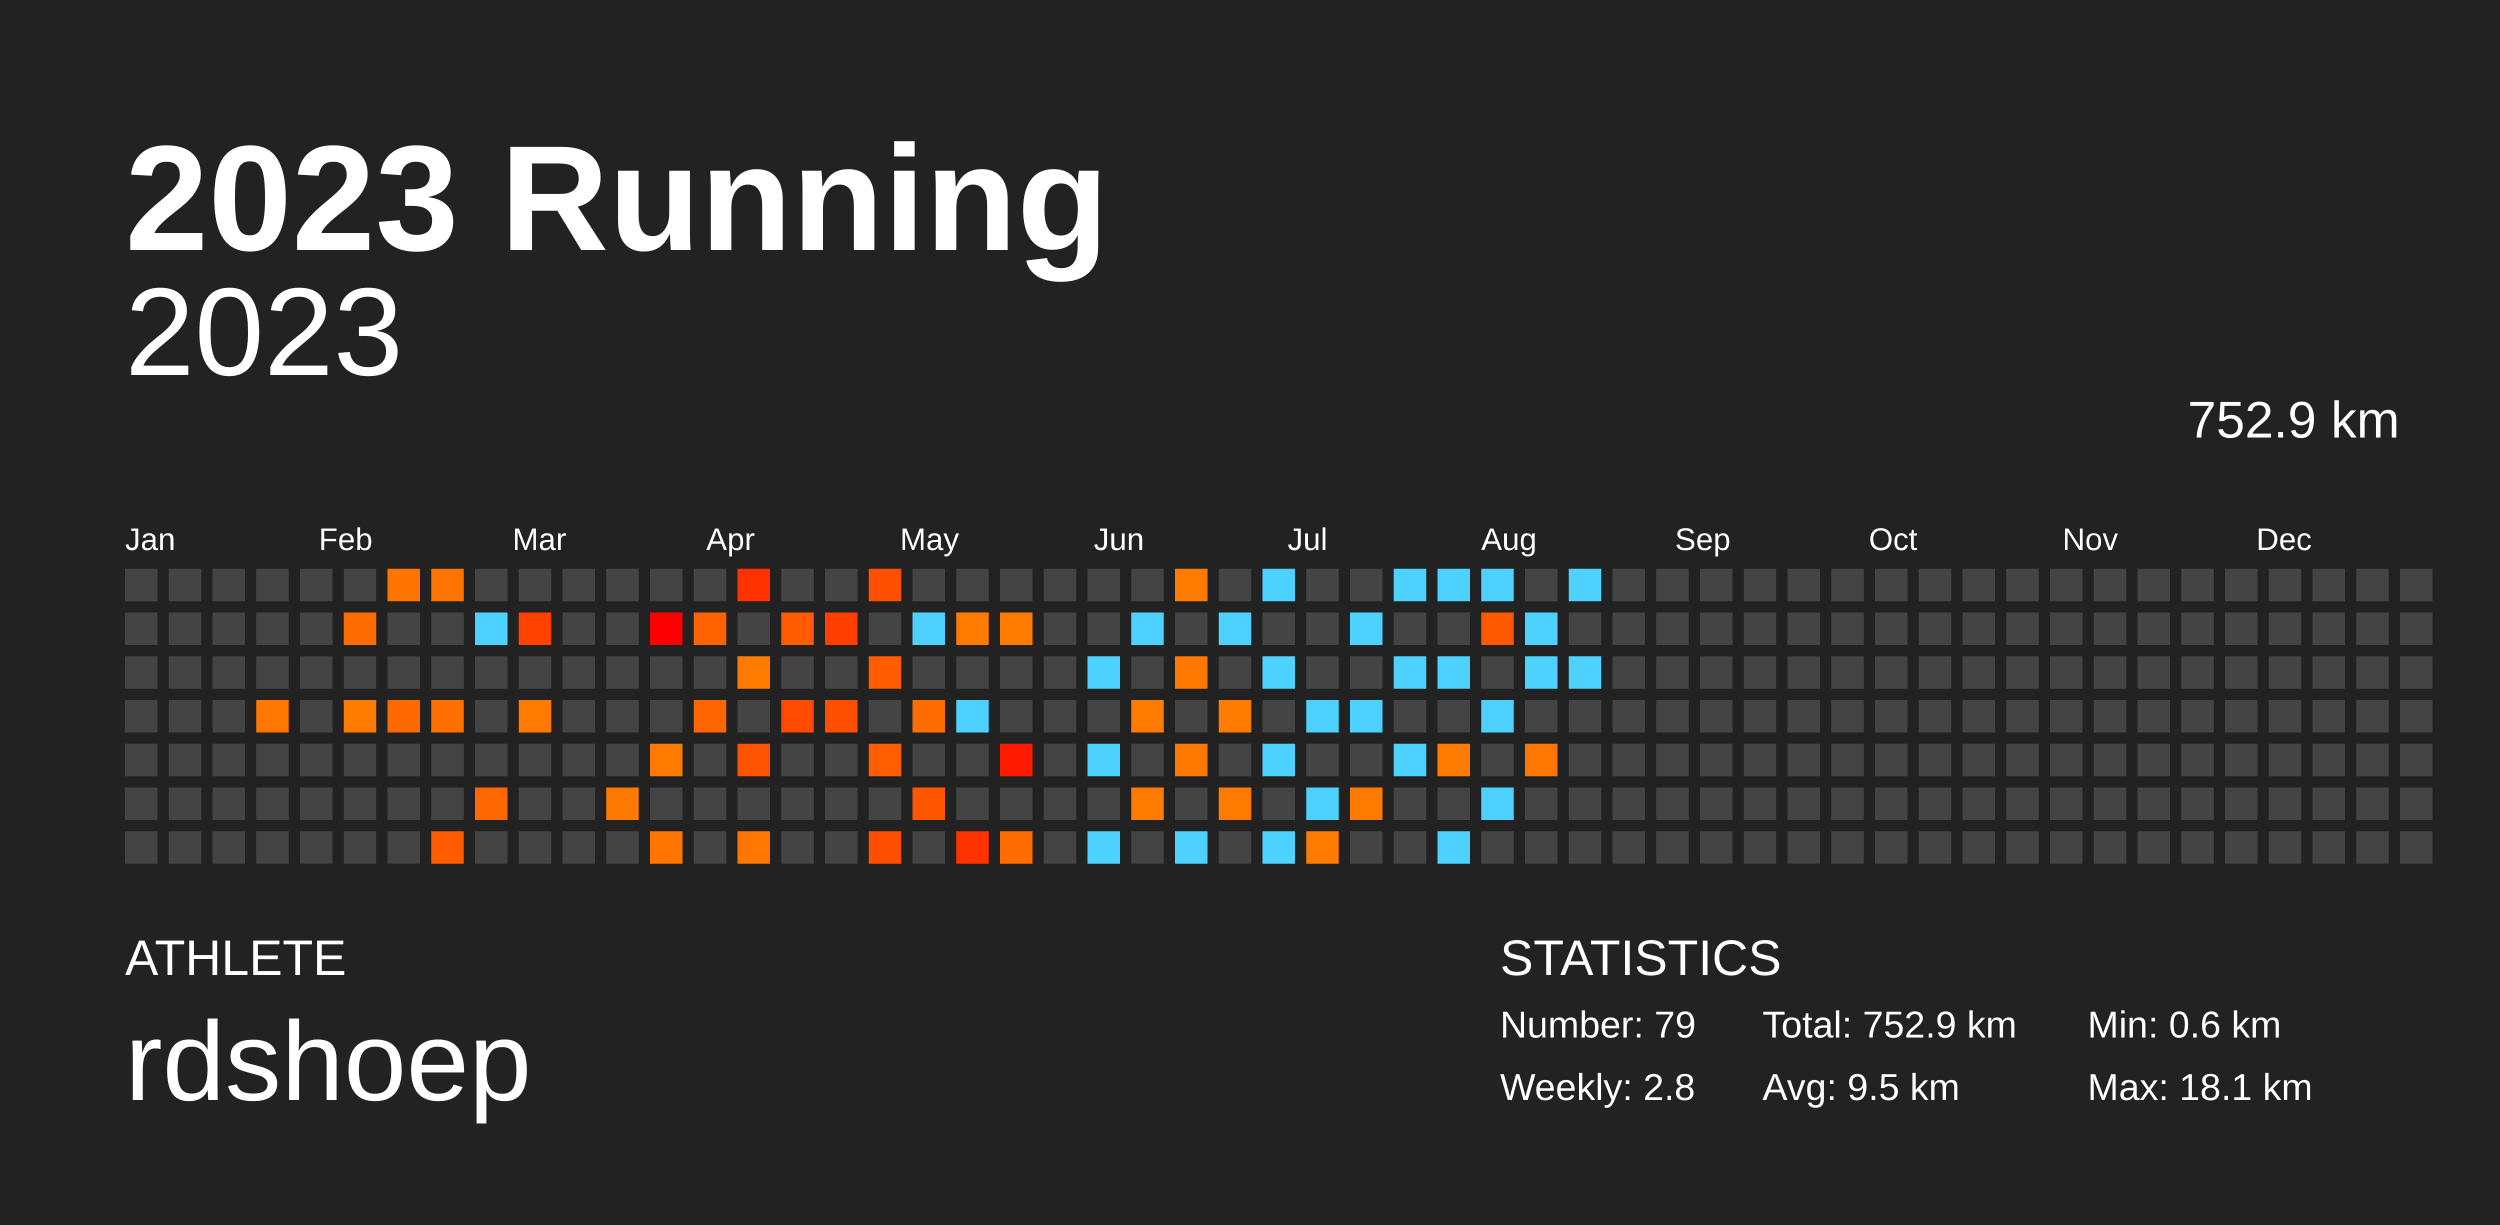
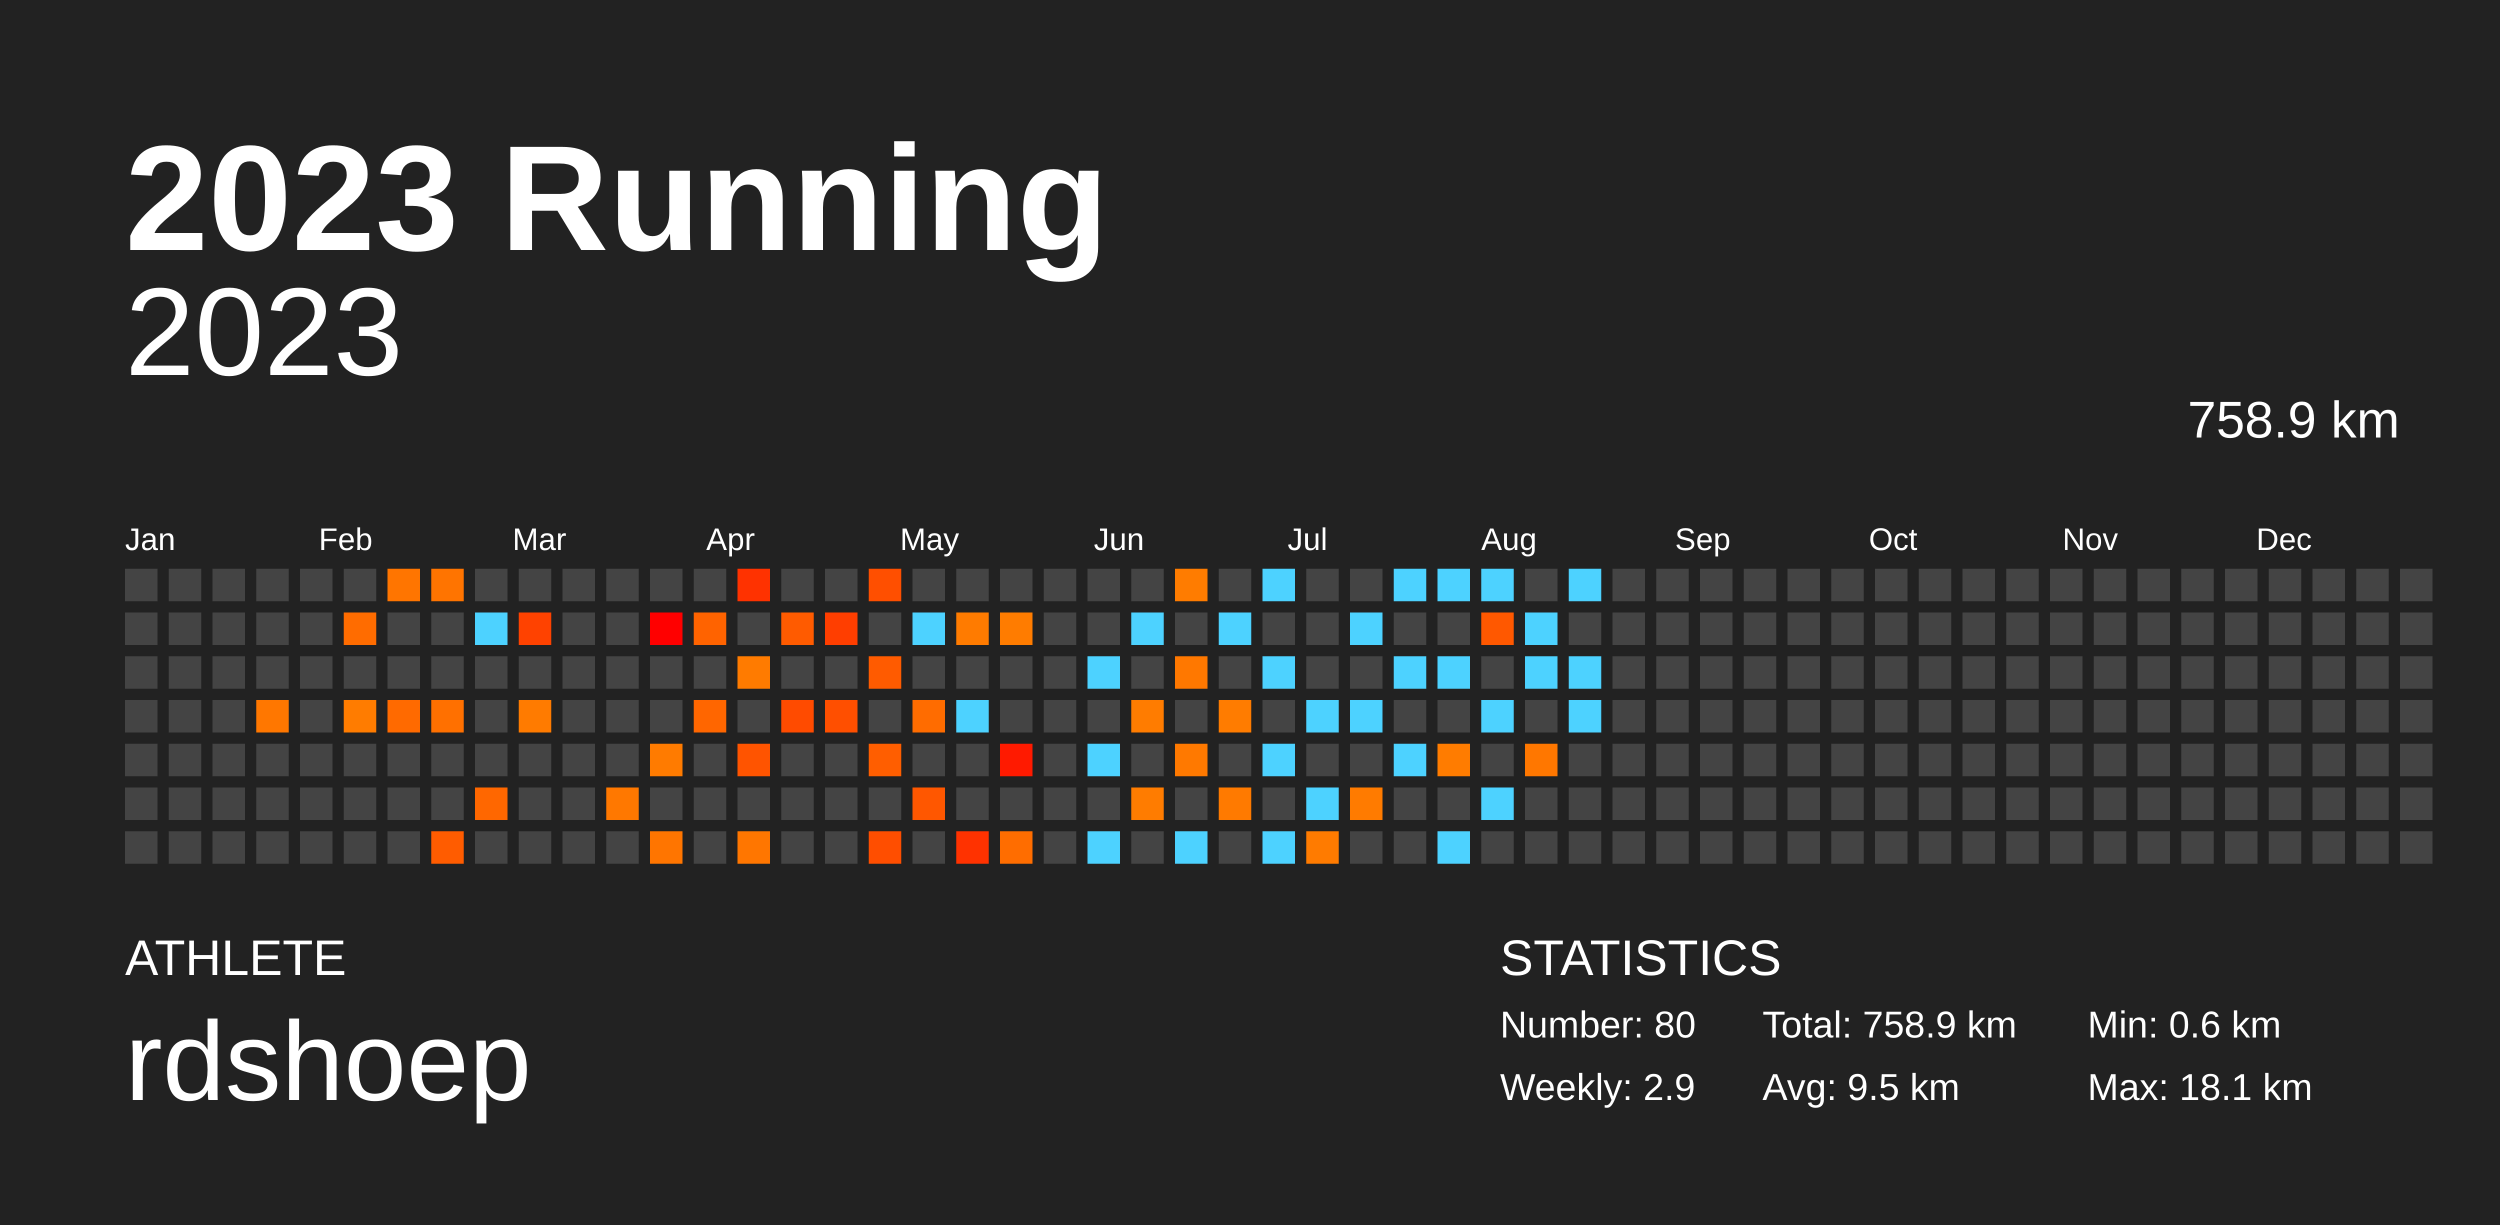
<svg xmlns="http://www.w3.org/2000/svg" baseProfile="full" height="98mm" version="1.1" viewBox="0,0,200,98" width="200mm">
  <defs />
  <rect fill="#222222" height="98" width="200" x="0" y="0" />
  <text fill="#FFFFFF" style="font-size:12px; font-family:Arial; font-weight:bold;" x="10" y="20">2023 Running</text>
  <text fill="#FFFFFF" style="font-size:4px; font-family:Arial" x="10" y="78">ATHLETE</text>
  <text fill="#FFFFFF" style="font-size:9px; font-family:Arial" x="10" y="88">rdshoep</text>
  <text fill="#FFFFFF" style="font-size:4px; font-family:Arial" x="120" y="78">STATISTICS</text>
-   <text fill="#FFFFFF" style="font-size:3px; font-family:Arial" x="120" y="83">Number: 79</text>
-   <text fill="#FFFFFF" style="font-size:3px; font-family:Arial" x="120" y="88">Weekly: 2.8</text>
-   <text fill="#FFFFFF" style="font-size:3px; font-family:Arial" x="141" y="83">Total: 752.9 km</text>
+   <text fill="#FFFFFF" style="font-size:3px; font-family:Arial" x="120" y="83">Number: 80</text>
+   <text fill="#FFFFFF" style="font-size:3px; font-family:Arial" x="120" y="88">Weekly: 2.9</text>
+   <text fill="#FFFFFF" style="font-size:3px; font-family:Arial" x="141" y="83">Total: 758.9 km</text>
  <text fill="#FFFFFF" style="font-size:3px; font-family:Arial" x="141" y="88">Avg: 9.5 km</text>
  <text fill="#FFFFFF" style="font-size:3px; font-family:Arial" x="167" y="83">Min: 0.6 km</text>
  <text fill="#FFFFFF" style="font-size:3px; font-family:Arial" x="167" y="88">Max: 18.1 km</text>
  <text alignment-baseline="hanging" fill="#FFFFFF" style="font-size:10.0px; font-family:Arial;" x="10" y="30">2023</text>
-   <text alignment-baseline="hanging" fill="#FFFFFF" style="font-size:4.125px; font-family:Arial;" x="175" y="35">752.9 km</text>
+   <text alignment-baseline="hanging" fill="#FFFFFF" style="font-size:4.125px; font-family:Arial;" x="175" y="35">758.9 km</text>
  <text fill="#FFFFFF" style="font-size:2.5px; font-family:Arial" x="10.0" y="44">Jan</text>
  <text fill="#FFFFFF" style="font-size:2.5px; font-family:Arial" x="25.5" y="44">Feb</text>
  <text fill="#FFFFFF" style="font-size:2.5px; font-family:Arial" x="41.0" y="44">Mar</text>
  <text fill="#FFFFFF" style="font-size:2.5px; font-family:Arial" x="56.5" y="44">Apr</text>
  <text fill="#FFFFFF" style="font-size:2.5px; font-family:Arial" x="72.0" y="44">May</text>
  <text fill="#FFFFFF" style="font-size:2.5px; font-family:Arial" x="87.5" y="44">Jun</text>
  <text fill="#FFFFFF" style="font-size:2.5px; font-family:Arial" x="103.0" y="44">Jul</text>
  <text fill="#FFFFFF" style="font-size:2.5px; font-family:Arial" x="118.5" y="44">Aug</text>
  <text fill="#FFFFFF" style="font-size:2.5px; font-family:Arial" x="134.0" y="44">Sep</text>
  <text fill="#FFFFFF" style="font-size:2.5px; font-family:Arial" x="149.5" y="44">Oct</text>
  <text fill="#FFFFFF" style="font-size:2.5px; font-family:Arial" x="165.0" y="44">Nov</text>
  <text fill="#FFFFFF" style="font-size:2.5px; font-family:Arial" x="180.5" y="44">Dec</text>
  <rect fill="#444444" height="2.6" width="2.6" x="10.0" y="45.5" />
  <rect fill="#444444" height="2.6" width="2.6" x="10.0" y="49.0" />
  <rect fill="#444444" height="2.6" width="2.6" x="10.0" y="52.5" />
  <rect fill="#444444" height="2.6" width="2.6" x="10.0" y="56.0" />
  <rect fill="#444444" height="2.6" width="2.6" x="10.0" y="59.5" />
  <rect fill="#444444" height="2.6" width="2.6" x="10.0" y="63.0" />
  <rect fill="#444444" height="2.6" width="2.6" x="10.0" y="66.5" />
  <rect fill="#444444" height="2.6" width="2.6" x="13.5" y="45.5" />
  <rect fill="#444444" height="2.6" width="2.6" x="13.5" y="49.0" />
  <rect fill="#444444" height="2.6" width="2.6" x="13.5" y="52.5" />
  <rect fill="#444444" height="2.6" width="2.6" x="13.5" y="56.0" />
  <rect fill="#444444" height="2.6" width="2.6" x="13.5" y="59.5" />
  <rect fill="#444444" height="2.6" width="2.6" x="13.5" y="63.0" />
  <rect fill="#444444" height="2.6" width="2.6" x="13.5" y="66.5" />
  <rect fill="#444444" height="2.6" width="2.6" x="17.0" y="45.5" />
  <rect fill="#444444" height="2.6" width="2.6" x="17.0" y="49.0" />
  <rect fill="#444444" height="2.6" width="2.6" x="17.0" y="52.5" />
  <rect fill="#444444" height="2.6" width="2.6" x="17.0" y="56.0" />
  <rect fill="#444444" height="2.6" width="2.6" x="17.0" y="59.5" />
  <rect fill="#444444" height="2.6" width="2.6" x="17.0" y="63.0" />
  <rect fill="#444444" height="2.6" width="2.6" x="17.0" y="66.5" />
  <rect fill="#444444" height="2.6" width="2.6" x="20.5" y="45.5" />
  <rect fill="#444444" height="2.6" width="2.6" x="20.5" y="49.0" />
  <rect fill="#444444" height="2.6" width="2.6" x="20.5" y="52.5" />
  <rect fill="#ff7700" height="2.6" width="2.6" x="20.5" y="56.0" />
  <rect fill="#444444" height="2.6" width="2.6" x="20.5" y="59.5" />
  <rect fill="#444444" height="2.6" width="2.6" x="20.5" y="63.0" />
  <rect fill="#444444" height="2.6" width="2.6" x="20.5" y="66.5" />
  <rect fill="#444444" height="2.6" width="2.6" x="24.0" y="45.5" />
  <rect fill="#444444" height="2.6" width="2.6" x="24.0" y="49.0" />
  <rect fill="#444444" height="2.6" width="2.6" x="24.0" y="52.5" />
  <rect fill="#444444" height="2.6" width="2.6" x="24.0" y="56.0" />
  <rect fill="#444444" height="2.6" width="2.6" x="24.0" y="59.5" />
  <rect fill="#444444" height="2.6" width="2.6" x="24.0" y="63.0" />
  <rect fill="#444444" height="2.6" width="2.6" x="24.0" y="66.5" />
  <rect fill="#444444" height="2.6" width="2.6" x="27.5" y="45.5" />
  <rect fill="#ff6c00" height="2.6" width="2.6" x="27.5" y="49.0" />
  <rect fill="#444444" height="2.6" width="2.6" x="27.5" y="52.5" />
  <rect fill="#ff7c00" height="2.6" width="2.6" x="27.5" y="56.0" />
  <rect fill="#444444" height="2.6" width="2.6" x="27.5" y="59.5" />
  <rect fill="#444444" height="2.6" width="2.6" x="27.5" y="63.0" />
  <rect fill="#444444" height="2.6" width="2.6" x="27.5" y="66.5" />
  <rect fill="#ff7500" height="2.6" width="2.6" x="31.0" y="45.5" />
  <rect fill="#444444" height="2.6" width="2.6" x="31.0" y="49.0" />
  <rect fill="#444444" height="2.6" width="2.6" x="31.0" y="52.5" />
  <rect fill="#ff6a00" height="2.6" width="2.6" x="31.0" y="56.0" />
  <rect fill="#444444" height="2.6" width="2.6" x="31.0" y="59.5" />
  <rect fill="#444444" height="2.6" width="2.6" x="31.0" y="63.0" />
  <rect fill="#444444" height="2.6" width="2.6" x="31.0" y="66.5" />
  <rect fill="#ff7400" height="2.6" width="2.6" x="34.5" y="45.5" />
  <rect fill="#444444" height="2.6" width="2.6" x="34.5" y="49.0" />
  <rect fill="#444444" height="2.6" width="2.6" x="34.5" y="52.5" />
  <rect fill="#ff7000" height="2.6" width="2.6" x="34.5" y="56.0" />
  <rect fill="#444444" height="2.6" width="2.6" x="34.5" y="59.5" />
  <rect fill="#444444" height="2.6" width="2.6" x="34.5" y="63.0" />
  <rect fill="#ff5c00" height="2.6" width="2.6" x="34.5" y="66.5" />
  <rect fill="#444444" height="2.6" width="2.6" x="38.0" y="45.5" />
  <rect fill="#4dd2ff" height="2.6" width="2.6" x="38.0" y="49.0" />
  <rect fill="#444444" height="2.6" width="2.6" x="38.0" y="52.5" />
  <rect fill="#444444" height="2.6" width="2.6" x="38.0" y="56.0" />
  <rect fill="#444444" height="2.6" width="2.6" x="38.0" y="59.5" />
  <rect fill="#ff6700" height="2.6" width="2.6" x="38.0" y="63.0" />
  <rect fill="#444444" height="2.6" width="2.6" x="38.0" y="66.5" />
  <rect fill="#444444" height="2.6" width="2.6" x="41.5" y="45.5" />
  <rect fill="#ff4200" height="2.6" width="2.6" x="41.5" y="49.0" />
  <rect fill="#444444" height="2.6" width="2.6" x="41.5" y="52.5" />
  <rect fill="#ff7b00" height="2.6" width="2.6" x="41.5" y="56.0" />
  <rect fill="#444444" height="2.6" width="2.6" x="41.5" y="59.5" />
  <rect fill="#444444" height="2.6" width="2.6" x="41.5" y="63.0" />
  <rect fill="#444444" height="2.6" width="2.6" x="41.5" y="66.5" />
  <rect fill="#444444" height="2.6" width="2.6" x="45.0" y="45.5" />
  <rect fill="#444444" height="2.6" width="2.6" x="45.0" y="49.0" />
  <rect fill="#444444" height="2.6" width="2.6" x="45.0" y="52.5" />
  <rect fill="#444444" height="2.6" width="2.6" x="45.0" y="56.0" />
  <rect fill="#444444" height="2.6" width="2.6" x="45.0" y="59.5" />
  <rect fill="#444444" height="2.6" width="2.6" x="45.0" y="63.0" />
  <rect fill="#444444" height="2.6" width="2.6" x="45.0" y="66.5" />
  <rect fill="#444444" height="2.6" width="2.6" x="48.5" y="45.5" />
  <rect fill="#444444" height="2.6" width="2.6" x="48.5" y="49.0" />
  <rect fill="#444444" height="2.6" width="2.6" x="48.5" y="52.5" />
  <rect fill="#444444" height="2.6" width="2.6" x="48.5" y="56.0" />
  <rect fill="#444444" height="2.6" width="2.6" x="48.5" y="59.5" />
  <rect fill="#ff7800" height="2.6" width="2.6" x="48.5" y="63.0" />
  <rect fill="#444444" height="2.6" width="2.6" x="48.5" y="66.5" />
  <rect fill="#444444" height="2.6" width="2.6" x="52.0" y="45.5" />
  <rect fill="#ff0000" height="2.6" width="2.6" x="52.0" y="49.0" />
  <rect fill="#444444" height="2.6" width="2.6" x="52.0" y="52.5" />
  <rect fill="#444444" height="2.6" width="2.6" x="52.0" y="56.0" />
  <rect fill="#ff7b00" height="2.6" width="2.6" x="52.0" y="59.5" />
  <rect fill="#444444" height="2.6" width="2.6" x="52.0" y="63.0" />
  <rect fill="#ff7500" height="2.6" width="2.6" x="52.0" y="66.5" />
  <rect fill="#444444" height="2.6" width="2.6" x="55.5" y="45.5" />
  <rect fill="#ff6300" height="2.6" width="2.6" x="55.5" y="49.0" />
  <rect fill="#444444" height="2.6" width="2.6" x="55.5" y="52.5" />
  <rect fill="#ff6600" height="2.6" width="2.6" x="55.5" y="56.0" />
  <rect fill="#444444" height="2.6" width="2.6" x="55.5" y="59.5" />
  <rect fill="#444444" height="2.6" width="2.6" x="55.5" y="63.0" />
  <rect fill="#444444" height="2.6" width="2.6" x="55.5" y="66.5" />
  <rect fill="#ff3200" height="2.6" width="2.6" x="59.0" y="45.5" />
  <rect fill="#444444" height="2.6" width="2.6" x="59.0" y="49.0" />
  <rect fill="#ff7b00" height="2.6" width="2.6" x="59.0" y="52.5" />
  <rect fill="#444444" height="2.6" width="2.6" x="59.0" y="56.0" />
  <rect fill="#ff5400" height="2.6" width="2.6" x="59.0" y="59.5" />
  <rect fill="#444444" height="2.6" width="2.6" x="59.0" y="63.0" />
  <rect fill="#ff7600" height="2.6" width="2.6" x="59.0" y="66.5" />
  <rect fill="#444444" height="2.6" width="2.6" x="62.5" y="45.5" />
  <rect fill="#ff5b00" height="2.6" width="2.6" x="62.5" y="49.0" />
  <rect fill="#444444" height="2.6" width="2.6" x="62.5" y="52.5" />
  <rect fill="#ff4b00" height="2.6" width="2.6" x="62.5" y="56.0" />
  <rect fill="#444444" height="2.6" width="2.6" x="62.5" y="59.5" />
  <rect fill="#444444" height="2.6" width="2.6" x="62.5" y="63.0" />
  <rect fill="#444444" height="2.6" width="2.6" x="62.5" y="66.5" />
  <rect fill="#444444" height="2.6" width="2.6" x="66.0" y="45.5" />
  <rect fill="#ff3e00" height="2.6" width="2.6" x="66.0" y="49.0" />
  <rect fill="#444444" height="2.6" width="2.6" x="66.0" y="52.5" />
  <rect fill="#ff4f00" height="2.6" width="2.6" x="66.0" y="56.0" />
  <rect fill="#444444" height="2.6" width="2.6" x="66.0" y="59.5" />
  <rect fill="#444444" height="2.6" width="2.6" x="66.0" y="63.0" />
  <rect fill="#444444" height="2.6" width="2.6" x="66.0" y="66.5" />
  <rect fill="#ff4f00" height="2.6" width="2.6" x="69.5" y="45.5" />
  <rect fill="#444444" height="2.6" width="2.6" x="69.5" y="49.0" />
  <rect fill="#ff5b00" height="2.6" width="2.6" x="69.5" y="52.5" />
  <rect fill="#444444" height="2.6" width="2.6" x="69.5" y="56.0" />
  <rect fill="#ff5e00" height="2.6" width="2.6" x="69.5" y="59.5" />
  <rect fill="#444444" height="2.6" width="2.6" x="69.5" y="63.0" />
  <rect fill="#ff4e00" height="2.6" width="2.6" x="69.5" y="66.5" />
  <rect fill="#444444" height="2.6" width="2.6" x="73.0" y="45.5" />
  <rect fill="#4dd2ff" height="2.6" width="2.6" x="73.0" y="49.0" />
  <rect fill="#444444" height="2.6" width="2.6" x="73.0" y="52.5" />
  <rect fill="#ff6c00" height="2.6" width="2.6" x="73.0" y="56.0" />
  <rect fill="#444444" height="2.6" width="2.6" x="73.0" y="59.5" />
  <rect fill="#ff5700" height="2.6" width="2.6" x="73.0" y="63.0" />
  <rect fill="#444444" height="2.6" width="2.6" x="73.0" y="66.5" />
  <rect fill="#444444" height="2.6" width="2.6" x="76.5" y="45.5" />
  <rect fill="#ff7b00" height="2.6" width="2.6" x="76.5" y="49.0" />
  <rect fill="#444444" height="2.6" width="2.6" x="76.5" y="52.5" />
  <rect fill="#4dd2ff" height="2.6" width="2.6" x="76.5" y="56.0" />
  <rect fill="#444444" height="2.6" width="2.6" x="76.5" y="59.5" />
  <rect fill="#444444" height="2.6" width="2.6" x="76.5" y="63.0" />
  <rect fill="#ff3200" height="2.6" width="2.6" x="76.5" y="66.5" />
  <rect fill="#444444" height="2.6" width="2.6" x="80.0" y="45.5" />
  <rect fill="#ff7c00" height="2.6" width="2.6" x="80.0" y="49.0" />
  <rect fill="#444444" height="2.6" width="2.6" x="80.0" y="52.5" />
  <rect fill="#444444" height="2.6" width="2.6" x="80.0" y="56.0" />
  <rect fill="#ff1a00" height="2.6" width="2.6" x="80.0" y="59.5" />
  <rect fill="#444444" height="2.6" width="2.6" x="80.0" y="63.0" />
  <rect fill="#ff6d00" height="2.6" width="2.6" x="80.0" y="66.5" />
  <rect fill="#444444" height="2.6" width="2.6" x="83.5" y="45.5" />
  <rect fill="#444444" height="2.6" width="2.6" x="83.5" y="49.0" />
  <rect fill="#444444" height="2.6" width="2.6" x="83.5" y="52.5" />
  <rect fill="#444444" height="2.6" width="2.6" x="83.5" y="56.0" />
  <rect fill="#444444" height="2.6" width="2.6" x="83.5" y="59.5" />
  <rect fill="#444444" height="2.6" width="2.6" x="83.5" y="63.0" />
  <rect fill="#444444" height="2.6" width="2.6" x="83.5" y="66.5" />
  <rect fill="#444444" height="2.6" width="2.6" x="87.0" y="45.5" />
  <rect fill="#444444" height="2.6" width="2.6" x="87.0" y="49.0" />
  <rect fill="#4dd2ff" height="2.6" width="2.6" x="87.0" y="52.5" />
  <rect fill="#444444" height="2.6" width="2.6" x="87.0" y="56.0" />
  <rect fill="#4dd2ff" height="2.6" width="2.6" x="87.0" y="59.5" />
  <rect fill="#444444" height="2.6" width="2.6" x="87.0" y="63.0" />
  <rect fill="#4dd2ff" height="2.6" width="2.6" x="87.0" y="66.5" />
  <rect fill="#444444" height="2.6" width="2.6" x="90.5" y="45.5" />
  <rect fill="#4dd2ff" height="2.6" width="2.6" x="90.5" y="49.0" />
  <rect fill="#444444" height="2.6" width="2.6" x="90.5" y="52.5" />
  <rect fill="#ff7c00" height="2.6" width="2.6" x="90.5" y="56.0" />
  <rect fill="#444444" height="2.6" width="2.6" x="90.5" y="59.5" />
  <rect fill="#ff7c00" height="2.6" width="2.6" x="90.5" y="63.0" />
  <rect fill="#444444" height="2.6" width="2.6" x="90.5" y="66.5" />
  <rect fill="#ff7c00" height="2.6" width="2.6" x="94.0" y="45.5" />
  <rect fill="#444444" height="2.6" width="2.6" x="94.0" y="49.0" />
  <rect fill="#ff7800" height="2.6" width="2.6" x="94.0" y="52.5" />
  <rect fill="#444444" height="2.6" width="2.6" x="94.0" y="56.0" />
  <rect fill="#ff7900" height="2.6" width="2.6" x="94.0" y="59.5" />
  <rect fill="#444444" height="2.6" width="2.6" x="94.0" y="63.0" />
  <rect fill="#4dd2ff" height="2.6" width="2.6" x="94.0" y="66.5" />
  <rect fill="#444444" height="2.6" width="2.6" x="97.5" y="45.5" />
  <rect fill="#4dd2ff" height="2.6" width="2.6" x="97.5" y="49.0" />
  <rect fill="#444444" height="2.6" width="2.6" x="97.5" y="52.5" />
  <rect fill="#ff7c00" height="2.6" width="2.6" x="97.5" y="56.0" />
  <rect fill="#444444" height="2.6" width="2.6" x="97.5" y="59.5" />
  <rect fill="#ff7a00" height="2.6" width="2.6" x="97.5" y="63.0" />
  <rect fill="#444444" height="2.6" width="2.6" x="97.5" y="66.5" />
  <rect fill="#4dd2ff" height="2.6" width="2.6" x="101.0" y="45.5" />
  <rect fill="#444444" height="2.6" width="2.6" x="101.0" y="49.0" />
  <rect fill="#4dd2ff" height="2.6" width="2.6" x="101.0" y="52.5" />
  <rect fill="#444444" height="2.6" width="2.6" x="101.0" y="56.0" />
  <rect fill="#4dd2ff" height="2.6" width="2.6" x="101.0" y="59.5" />
  <rect fill="#444444" height="2.6" width="2.6" x="101.0" y="63.0" />
  <rect fill="#4dd2ff" height="2.6" width="2.6" x="101.0" y="66.5" />
  <rect fill="#444444" height="2.6" width="2.6" x="104.5" y="45.5" />
  <rect fill="#444444" height="2.6" width="2.6" x="104.5" y="49.0" />
  <rect fill="#444444" height="2.6" width="2.6" x="104.5" y="52.5" />
  <rect fill="#4dd2ff" height="2.6" width="2.6" x="104.5" y="56.0" />
  <rect fill="#444444" height="2.6" width="2.6" x="104.5" y="59.5" />
  <rect fill="#4dd2ff" height="2.6" width="2.6" x="104.5" y="63.0" />
  <rect fill="#ff7b00" height="2.6" width="2.6" x="104.5" y="66.5" />
  <rect fill="#444444" height="2.6" width="2.6" x="108.0" y="45.5" />
  <rect fill="#4dd2ff" height="2.6" width="2.6" x="108.0" y="49.0" />
  <rect fill="#444444" height="2.6" width="2.6" x="108.0" y="52.5" />
  <rect fill="#4dd2ff" height="2.6" width="2.6" x="108.0" y="56.0" />
  <rect fill="#444444" height="2.6" width="2.6" x="108.0" y="59.5" />
  <rect fill="#ff7b00" height="2.6" width="2.6" x="108.0" y="63.0" />
  <rect fill="#444444" height="2.6" width="2.6" x="108.0" y="66.5" />
  <rect fill="#4dd2ff" height="2.6" width="2.6" x="111.5" y="45.5" />
  <rect fill="#444444" height="2.6" width="2.6" x="111.5" y="49.0" />
  <rect fill="#4dd2ff" height="2.6" width="2.6" x="111.5" y="52.5" />
  <rect fill="#444444" height="2.6" width="2.6" x="111.5" y="56.0" />
  <rect fill="#4dd2ff" height="2.6" width="2.6" x="111.5" y="59.5" />
  <rect fill="#444444" height="2.6" width="2.6" x="111.5" y="63.0" />
  <rect fill="#444444" height="2.6" width="2.6" x="111.5" y="66.5" />
  <rect fill="#4dd2ff" height="2.6" width="2.6" x="115.0" y="45.5" />
  <rect fill="#444444" height="2.6" width="2.6" x="115.0" y="49.0" />
  <rect fill="#4dd2ff" height="2.6" width="2.6" x="115.0" y="52.5" />
  <rect fill="#444444" height="2.6" width="2.6" x="115.0" y="56.0" />
  <rect fill="#ff7c00" height="2.6" width="2.6" x="115.0" y="59.5" />
  <rect fill="#444444" height="2.6" width="2.6" x="115.0" y="63.0" />
  <rect fill="#4dd2ff" height="2.6" width="2.6" x="115.0" y="66.5" />
  <rect fill="#4dd2ff" height="2.6" width="2.6" x="118.5" y="45.5" />
  <rect fill="#ff5800" height="2.6" width="2.6" x="118.5" y="49.0" />
  <rect fill="#444444" height="2.6" width="2.6" x="118.5" y="52.5" />
  <rect fill="#4dd2ff" height="2.6" width="2.6" x="118.5" y="56.0" />
  <rect fill="#444444" height="2.6" width="2.6" x="118.5" y="59.5" />
  <rect fill="#4dd2ff" height="2.6" width="2.6" x="118.5" y="63.0" />
  <rect fill="#444444" height="2.6" width="2.6" x="118.5" y="66.5" />
  <rect fill="#444444" height="2.6" width="2.6" x="122.0" y="45.5" />
  <rect fill="#4dd2ff" height="2.6" width="2.6" x="122.0" y="49.0" />
  <rect fill="#4dd2ff" height="2.6" width="2.6" x="122.0" y="52.5" />
  <rect fill="#444444" height="2.6" width="2.6" x="122.0" y="56.0" />
  <rect fill="#ff7700" height="2.6" width="2.6" x="122.0" y="59.5" />
  <rect fill="#444444" height="2.6" width="2.6" x="122.0" y="63.0" />
  <rect fill="#444444" height="2.6" width="2.6" x="122.0" y="66.5" />
  <rect fill="#4dd2ff" height="2.6" width="2.6" x="125.5" y="45.5" />
  <rect fill="#444444" height="2.6" width="2.6" x="125.5" y="49.0" />
  <rect fill="#4dd2ff" height="2.6" width="2.6" x="125.5" y="52.5" />
-   <rect fill="#444444" height="2.6" width="2.6" x="125.5" y="56.0" />
+   <rect fill="#4dd2ff" height="2.6" width="2.6" x="125.5" y="56.0" />
  <rect fill="#444444" height="2.6" width="2.6" x="125.5" y="59.5" />
  <rect fill="#444444" height="2.6" width="2.6" x="125.5" y="63.0" />
  <rect fill="#444444" height="2.6" width="2.6" x="125.5" y="66.5" />
  <rect fill="#444444" height="2.6" width="2.6" x="129.0" y="45.5" />
  <rect fill="#444444" height="2.6" width="2.6" x="129.0" y="49.0" />
  <rect fill="#444444" height="2.6" width="2.6" x="129.0" y="52.5" />
  <rect fill="#444444" height="2.6" width="2.6" x="129.0" y="56.0" />
  <rect fill="#444444" height="2.6" width="2.6" x="129.0" y="59.5" />
  <rect fill="#444444" height="2.6" width="2.6" x="129.0" y="63.0" />
  <rect fill="#444444" height="2.6" width="2.6" x="129.0" y="66.5" />
  <rect fill="#444444" height="2.6" width="2.6" x="132.5" y="45.5" />
  <rect fill="#444444" height="2.6" width="2.6" x="132.5" y="49.0" />
  <rect fill="#444444" height="2.6" width="2.6" x="132.5" y="52.5" />
  <rect fill="#444444" height="2.6" width="2.6" x="132.5" y="56.0" />
  <rect fill="#444444" height="2.6" width="2.6" x="132.5" y="59.5" />
  <rect fill="#444444" height="2.6" width="2.6" x="132.5" y="63.0" />
  <rect fill="#444444" height="2.6" width="2.6" x="132.5" y="66.5" />
  <rect fill="#444444" height="2.6" width="2.6" x="136.0" y="45.5" />
  <rect fill="#444444" height="2.6" width="2.6" x="136.0" y="49.0" />
  <rect fill="#444444" height="2.6" width="2.6" x="136.0" y="52.5" />
  <rect fill="#444444" height="2.6" width="2.6" x="136.0" y="56.0" />
  <rect fill="#444444" height="2.6" width="2.6" x="136.0" y="59.5" />
  <rect fill="#444444" height="2.6" width="2.6" x="136.0" y="63.0" />
  <rect fill="#444444" height="2.6" width="2.6" x="136.0" y="66.5" />
  <rect fill="#444444" height="2.6" width="2.6" x="139.5" y="45.5" />
  <rect fill="#444444" height="2.6" width="2.6" x="139.5" y="49.0" />
  <rect fill="#444444" height="2.6" width="2.6" x="139.5" y="52.5" />
  <rect fill="#444444" height="2.6" width="2.6" x="139.5" y="56.0" />
  <rect fill="#444444" height="2.6" width="2.6" x="139.5" y="59.5" />
  <rect fill="#444444" height="2.6" width="2.6" x="139.5" y="63.0" />
  <rect fill="#444444" height="2.6" width="2.6" x="139.5" y="66.5" />
  <rect fill="#444444" height="2.6" width="2.6" x="143.0" y="45.5" />
  <rect fill="#444444" height="2.6" width="2.6" x="143.0" y="49.0" />
  <rect fill="#444444" height="2.6" width="2.6" x="143.0" y="52.5" />
  <rect fill="#444444" height="2.6" width="2.6" x="143.0" y="56.0" />
  <rect fill="#444444" height="2.6" width="2.6" x="143.0" y="59.5" />
  <rect fill="#444444" height="2.6" width="2.6" x="143.0" y="63.0" />
  <rect fill="#444444" height="2.6" width="2.6" x="143.0" y="66.5" />
  <rect fill="#444444" height="2.6" width="2.6" x="146.5" y="45.5" />
  <rect fill="#444444" height="2.6" width="2.6" x="146.5" y="49.0" />
  <rect fill="#444444" height="2.6" width="2.6" x="146.5" y="52.5" />
  <rect fill="#444444" height="2.6" width="2.6" x="146.5" y="56.0" />
  <rect fill="#444444" height="2.6" width="2.6" x="146.5" y="59.5" />
  <rect fill="#444444" height="2.6" width="2.6" x="146.5" y="63.0" />
  <rect fill="#444444" height="2.6" width="2.6" x="146.5" y="66.5" />
  <rect fill="#444444" height="2.6" width="2.6" x="150.0" y="45.5" />
  <rect fill="#444444" height="2.6" width="2.6" x="150.0" y="49.0" />
  <rect fill="#444444" height="2.6" width="2.6" x="150.0" y="52.5" />
  <rect fill="#444444" height="2.6" width="2.6" x="150.0" y="56.0" />
  <rect fill="#444444" height="2.6" width="2.6" x="150.0" y="59.5" />
  <rect fill="#444444" height="2.6" width="2.6" x="150.0" y="63.0" />
  <rect fill="#444444" height="2.6" width="2.6" x="150.0" y="66.5" />
  <rect fill="#444444" height="2.6" width="2.6" x="153.5" y="45.5" />
  <rect fill="#444444" height="2.6" width="2.6" x="153.5" y="49.0" />
  <rect fill="#444444" height="2.6" width="2.6" x="153.5" y="52.5" />
  <rect fill="#444444" height="2.6" width="2.6" x="153.5" y="56.0" />
  <rect fill="#444444" height="2.6" width="2.6" x="153.5" y="59.5" />
  <rect fill="#444444" height="2.6" width="2.6" x="153.5" y="63.0" />
  <rect fill="#444444" height="2.6" width="2.6" x="153.5" y="66.5" />
  <rect fill="#444444" height="2.6" width="2.6" x="157.0" y="45.5" />
  <rect fill="#444444" height="2.6" width="2.6" x="157.0" y="49.0" />
  <rect fill="#444444" height="2.6" width="2.6" x="157.0" y="52.5" />
  <rect fill="#444444" height="2.6" width="2.6" x="157.0" y="56.0" />
  <rect fill="#444444" height="2.6" width="2.6" x="157.0" y="59.5" />
  <rect fill="#444444" height="2.6" width="2.6" x="157.0" y="63.0" />
  <rect fill="#444444" height="2.6" width="2.6" x="157.0" y="66.5" />
  <rect fill="#444444" height="2.6" width="2.6" x="160.5" y="45.5" />
  <rect fill="#444444" height="2.6" width="2.6" x="160.5" y="49.0" />
  <rect fill="#444444" height="2.6" width="2.6" x="160.5" y="52.5" />
  <rect fill="#444444" height="2.6" width="2.6" x="160.5" y="56.0" />
  <rect fill="#444444" height="2.6" width="2.6" x="160.5" y="59.5" />
  <rect fill="#444444" height="2.6" width="2.6" x="160.5" y="63.0" />
  <rect fill="#444444" height="2.6" width="2.6" x="160.5" y="66.5" />
  <rect fill="#444444" height="2.6" width="2.6" x="164.0" y="45.5" />
  <rect fill="#444444" height="2.6" width="2.6" x="164.0" y="49.0" />
  <rect fill="#444444" height="2.6" width="2.6" x="164.0" y="52.5" />
  <rect fill="#444444" height="2.6" width="2.6" x="164.0" y="56.0" />
  <rect fill="#444444" height="2.6" width="2.6" x="164.0" y="59.5" />
  <rect fill="#444444" height="2.6" width="2.6" x="164.0" y="63.0" />
  <rect fill="#444444" height="2.6" width="2.6" x="164.0" y="66.5" />
  <rect fill="#444444" height="2.6" width="2.6" x="167.5" y="45.5" />
  <rect fill="#444444" height="2.6" width="2.6" x="167.5" y="49.0" />
  <rect fill="#444444" height="2.6" width="2.6" x="167.5" y="52.5" />
  <rect fill="#444444" height="2.6" width="2.6" x="167.5" y="56.0" />
  <rect fill="#444444" height="2.6" width="2.6" x="167.5" y="59.5" />
  <rect fill="#444444" height="2.6" width="2.6" x="167.5" y="63.0" />
  <rect fill="#444444" height="2.6" width="2.6" x="167.5" y="66.5" />
  <rect fill="#444444" height="2.6" width="2.6" x="171.0" y="45.5" />
  <rect fill="#444444" height="2.6" width="2.6" x="171.0" y="49.0" />
  <rect fill="#444444" height="2.6" width="2.6" x="171.0" y="52.5" />
  <rect fill="#444444" height="2.6" width="2.6" x="171.0" y="56.0" />
  <rect fill="#444444" height="2.6" width="2.6" x="171.0" y="59.5" />
  <rect fill="#444444" height="2.6" width="2.6" x="171.0" y="63.0" />
  <rect fill="#444444" height="2.6" width="2.6" x="171.0" y="66.5" />
  <rect fill="#444444" height="2.6" width="2.6" x="174.5" y="45.5" />
  <rect fill="#444444" height="2.6" width="2.6" x="174.5" y="49.0" />
  <rect fill="#444444" height="2.6" width="2.6" x="174.5" y="52.5" />
  <rect fill="#444444" height="2.6" width="2.6" x="174.5" y="56.0" />
  <rect fill="#444444" height="2.6" width="2.6" x="174.5" y="59.5" />
  <rect fill="#444444" height="2.6" width="2.6" x="174.5" y="63.0" />
  <rect fill="#444444" height="2.6" width="2.6" x="174.5" y="66.5" />
  <rect fill="#444444" height="2.6" width="2.6" x="178.0" y="45.5" />
  <rect fill="#444444" height="2.6" width="2.6" x="178.0" y="49.0" />
  <rect fill="#444444" height="2.6" width="2.6" x="178.0" y="52.5" />
  <rect fill="#444444" height="2.6" width="2.6" x="178.0" y="56.0" />
  <rect fill="#444444" height="2.6" width="2.6" x="178.0" y="59.5" />
  <rect fill="#444444" height="2.6" width="2.6" x="178.0" y="63.0" />
  <rect fill="#444444" height="2.6" width="2.6" x="178.0" y="66.5" />
  <rect fill="#444444" height="2.6" width="2.6" x="181.5" y="45.5" />
  <rect fill="#444444" height="2.6" width="2.6" x="181.5" y="49.0" />
  <rect fill="#444444" height="2.6" width="2.6" x="181.5" y="52.5" />
  <rect fill="#444444" height="2.6" width="2.6" x="181.5" y="56.0" />
  <rect fill="#444444" height="2.6" width="2.6" x="181.5" y="59.5" />
  <rect fill="#444444" height="2.6" width="2.6" x="181.5" y="63.0" />
  <rect fill="#444444" height="2.6" width="2.6" x="181.5" y="66.5" />
  <rect fill="#444444" height="2.6" width="2.6" x="185.0" y="45.5" />
  <rect fill="#444444" height="2.6" width="2.6" x="185.0" y="49.0" />
  <rect fill="#444444" height="2.6" width="2.6" x="185.0" y="52.5" />
  <rect fill="#444444" height="2.6" width="2.6" x="185.0" y="56.0" />
  <rect fill="#444444" height="2.6" width="2.6" x="185.0" y="59.5" />
  <rect fill="#444444" height="2.6" width="2.6" x="185.0" y="63.0" />
  <rect fill="#444444" height="2.6" width="2.6" x="185.0" y="66.5" />
  <rect fill="#444444" height="2.6" width="2.6" x="188.5" y="45.5" />
  <rect fill="#444444" height="2.6" width="2.6" x="188.5" y="49.0" />
  <rect fill="#444444" height="2.6" width="2.6" x="188.5" y="52.5" />
  <rect fill="#444444" height="2.6" width="2.6" x="188.5" y="56.0" />
  <rect fill="#444444" height="2.6" width="2.6" x="188.5" y="59.5" />
  <rect fill="#444444" height="2.6" width="2.6" x="188.5" y="63.0" />
  <rect fill="#444444" height="2.6" width="2.6" x="188.5" y="66.5" />
  <rect fill="#444444" height="2.6" width="2.6" x="192.0" y="45.5" />
  <rect fill="#444444" height="2.6" width="2.6" x="192.0" y="49.0" />
  <rect fill="#444444" height="2.6" width="2.6" x="192.0" y="52.5" />
  <rect fill="#444444" height="2.6" width="2.6" x="192.0" y="56.0" />
  <rect fill="#444444" height="2.6" width="2.6" x="192.0" y="59.5" />
  <rect fill="#444444" height="2.6" width="2.6" x="192.0" y="63.0" />
  <rect fill="#444444" height="2.6" width="2.6" x="192.0" y="66.5" />
</svg>
